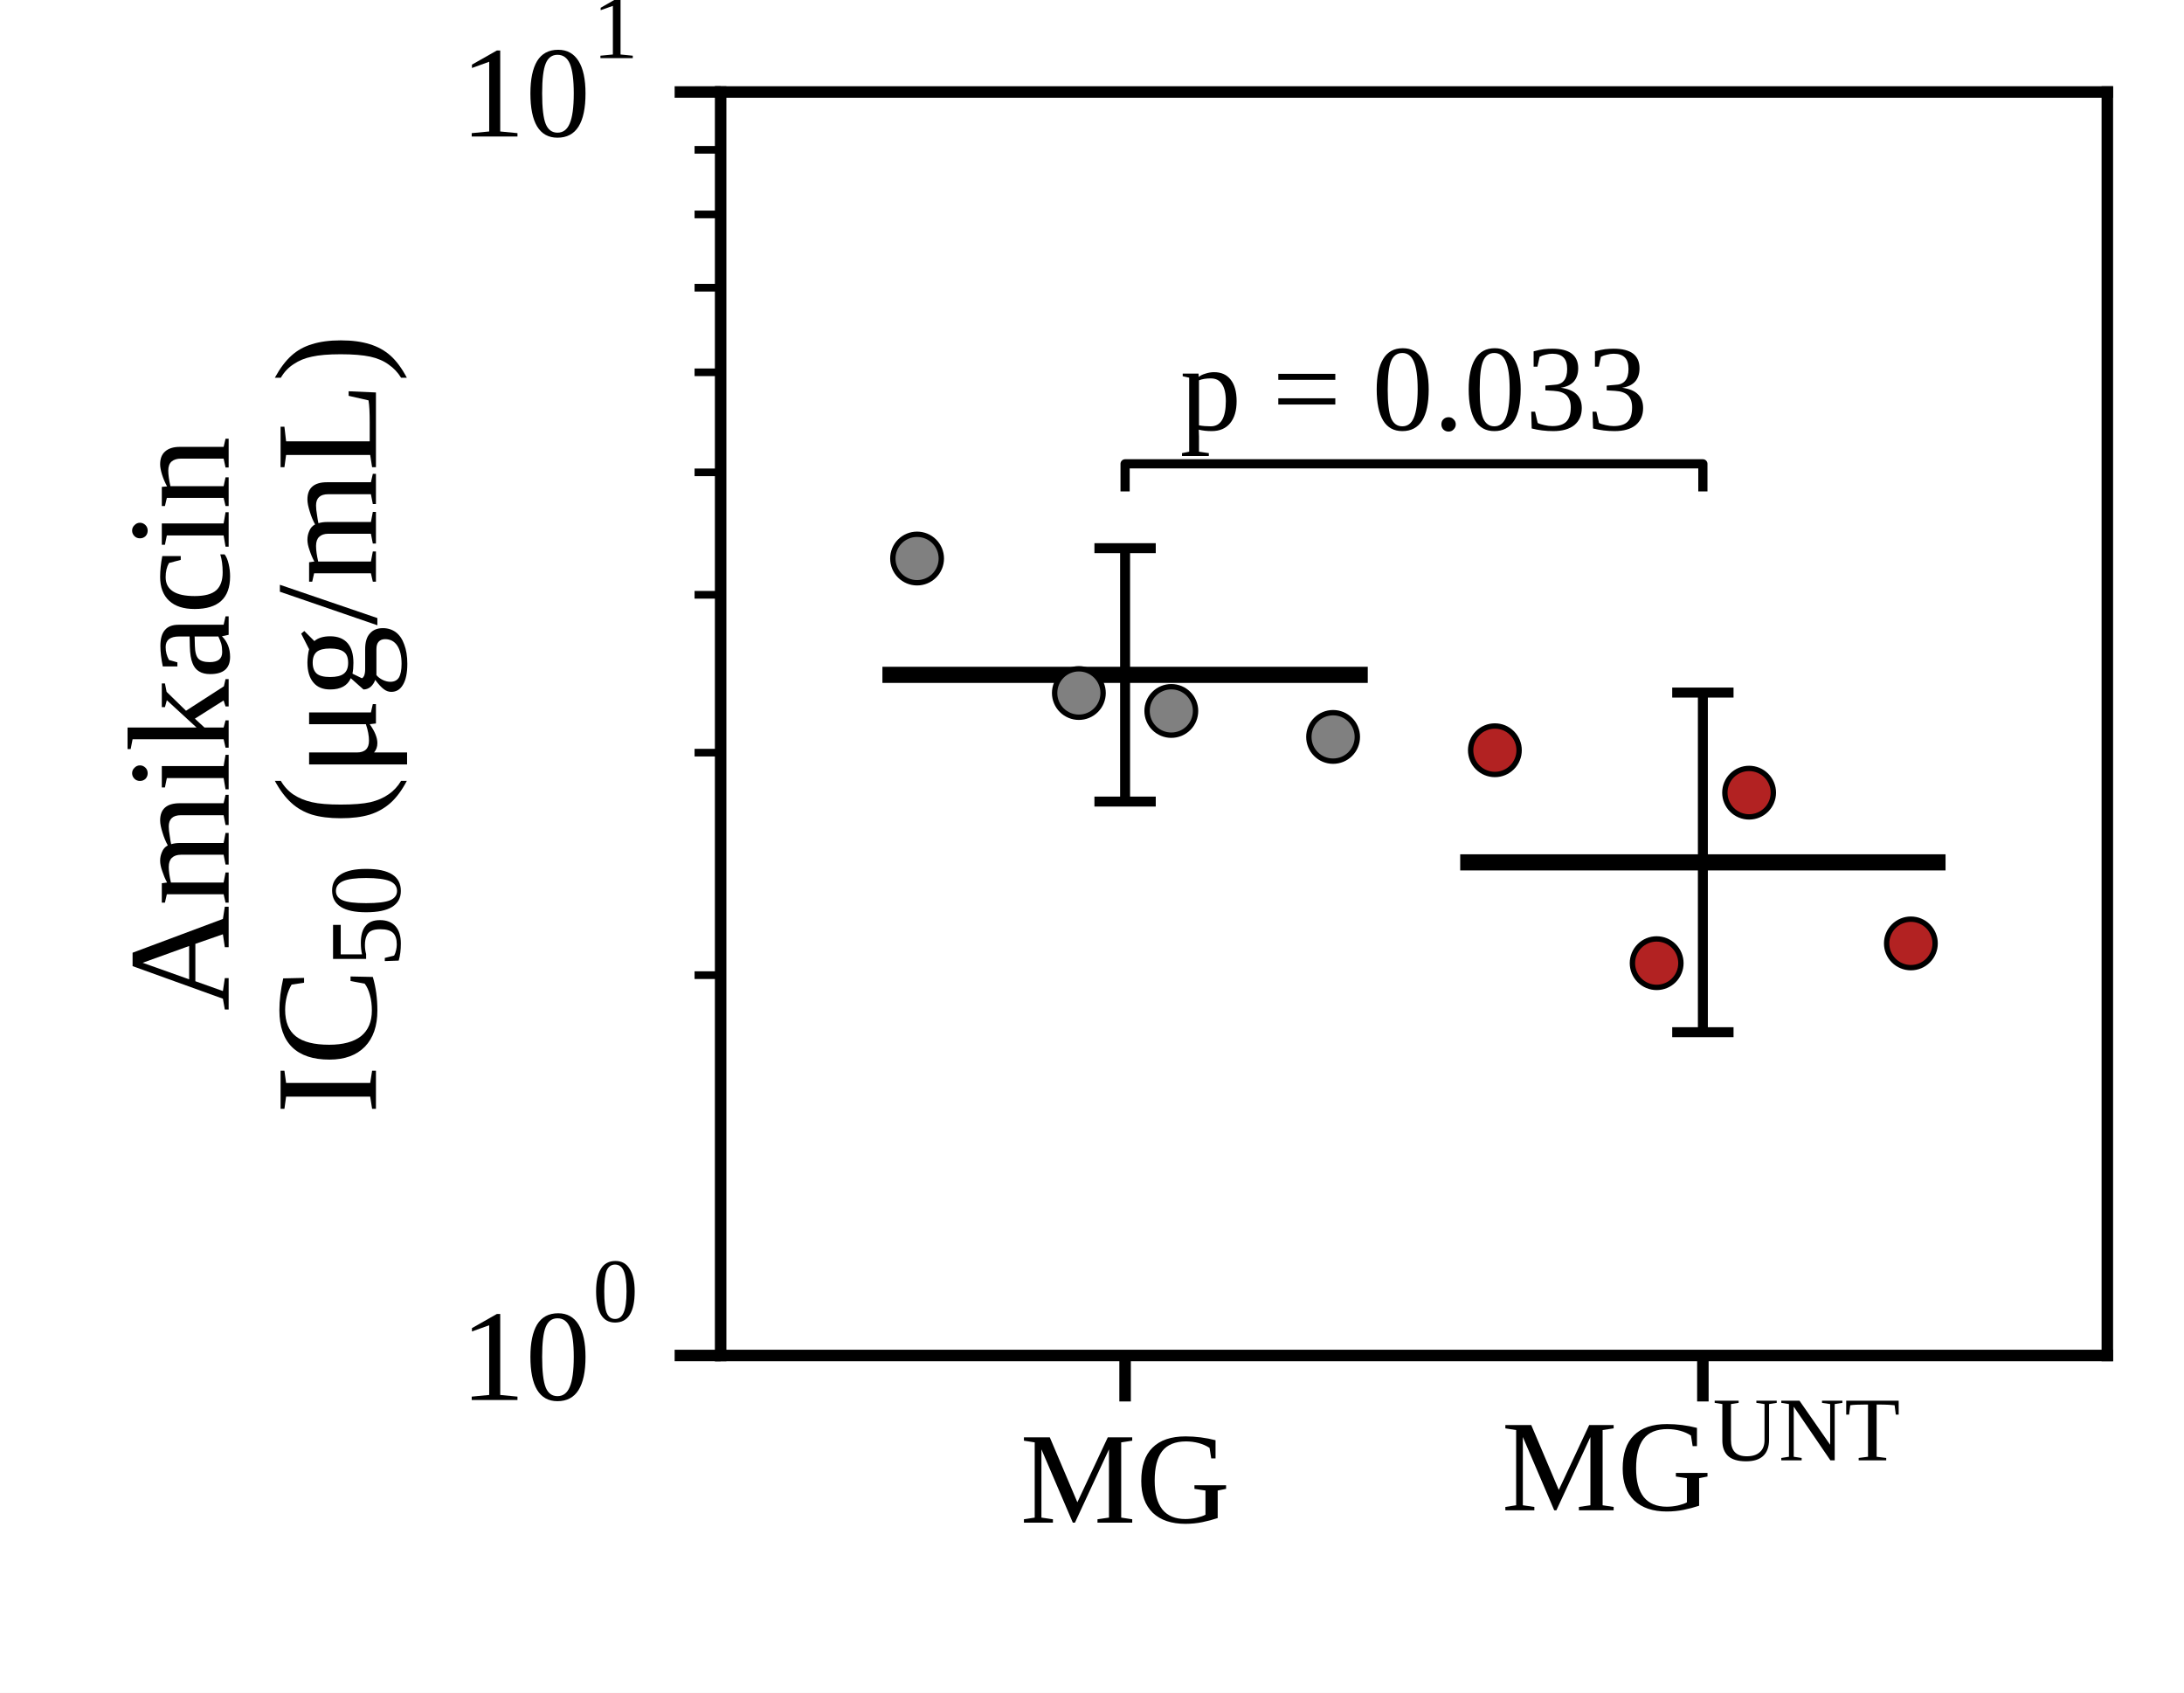
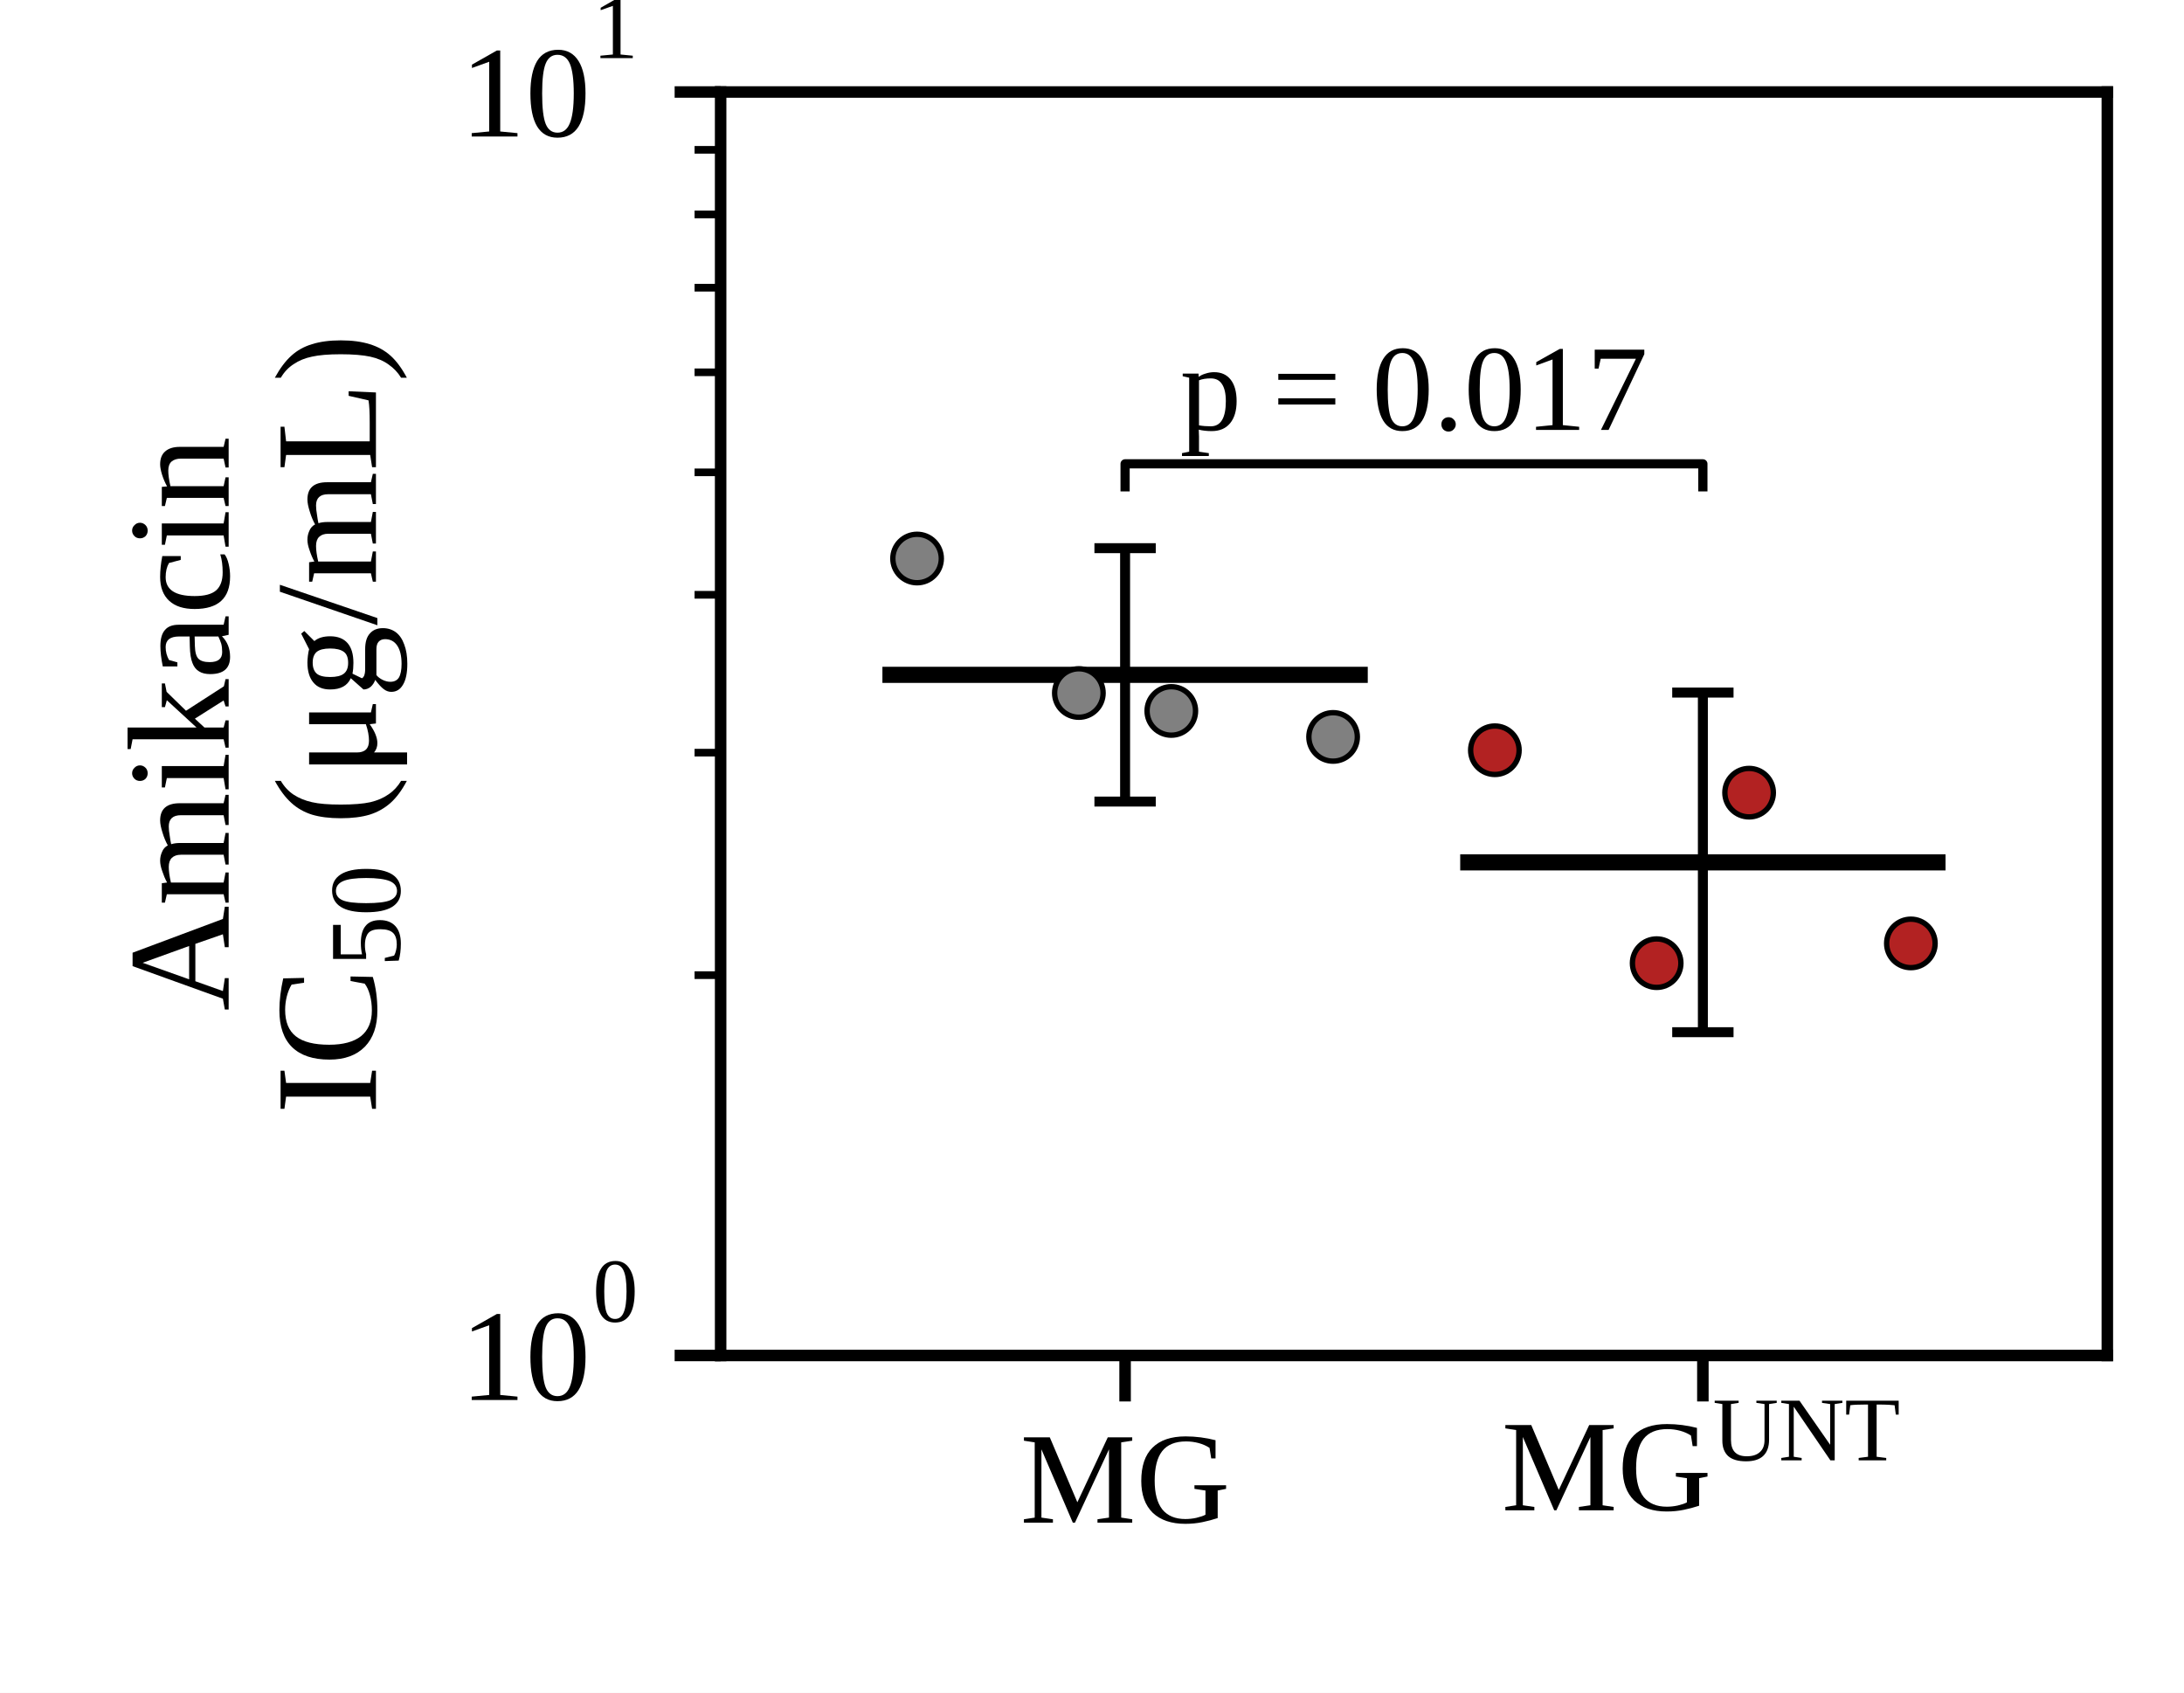
<svg xmlns="http://www.w3.org/2000/svg" xmlns:xlink="http://www.w3.org/1999/xlink" width="142.441pt" height="110.407pt" viewBox="0 0 142.441 110.407" version="1.1">
  <defs>
    <style type="text/css">*{stroke-linejoin: round; stroke-linecap: butt}</style>
  </defs>
  <g id="figure_1">
    <g id="patch_1">
      <path d="M 0 110.407  L 142.441 110.407  L 142.441 0  L 0 0  z " style="fill: #ffffff" />
    </g>
    <g id="axes_1">
      <g id="patch_2">
        <path d="M 47 88.407  L 137.441 88.407  L 137.441 6  L 47 6  z " style="fill: #ffffff" />
      </g>
      <g id="matplotlib.axis_1">
        <g id="xtick_1">
          <g id="line2d_1">
            <defs>
-               <path id="m7d3516fa52" d="M 0 0  L 0 3  " style="stroke: #000000; stroke-width: 0.75" />
+               <path id="m18024ea855" d="M 0 0  L 0 3  " style="stroke: #000000; stroke-width: 0.75" />
            </defs>
            <g>
-               <use xlink:href="#m7d3516fa52" x="73.379" y="88.407" style="stroke: #000000; stroke-width: 0.75" />
+               <use xlink:href="#m18024ea855" x="73.379" y="88.407" style="stroke: #000000; stroke-width: 0.75" />
            </g>
          </g>
          <g id="text_1">
            <text style="font-size: 8.5px; font-family: 'Times New Roman'; text-anchor: middle" x="73.379" y="99.309" transform="rotate(-0 73.37861 99.30899)">MG</text>
          </g>
        </g>
        <g id="xtick_2">
          <g id="line2d_2">
            <g>
-               <use xlink:href="#m7d3516fa52" x="111.062" y="88.407" style="stroke: #000000; stroke-width: 0.75" />
+               <use xlink:href="#m18024ea855" x="111.062" y="88.407" style="stroke: #000000; stroke-width: 0.75" />
            </g>
          </g>
          <g id="text_2">
            <g transform="translate(97.92983 99.30899)">
              <text>
                <tspan x="0" y="-0.803" style="font-size: 8.5px; font-family: 'Times New Roman'">M</tspan>
                <tspan x="7.558" y="-0.803" style="font-size: 8.5px; font-family: 'Times New Roman'">G</tspan>
                <tspan x="13.778" y="-4.062" style="font-size: 5.95px; font-family: 'Times New Roman'">U</tspan>
                <tspan x="18.075" y="-4.062" style="font-size: 5.95px; font-family: 'Times New Roman'">N</tspan>
                <tspan x="22.372" y="-4.062" style="font-size: 5.95px; font-family: 'Times New Roman'">T</tspan>
              </text>
            </g>
          </g>
        </g>
      </g>
      <g id="matplotlib.axis_2">
        <g id="ytick_1">
          <g id="line2d_3">
            <defs>
-               <path id="m3b9ec48ab9" d="M 0 0  L -3 0  " style="stroke: #000000; stroke-width: 0.75" />
+               <path id="mf9720053bf" d="M 0 0  L -3 0  " style="stroke: #000000; stroke-width: 0.75" />
            </defs>
            <g>
-               <use xlink:href="#m3b9ec48ab9" x="47" y="88.407" style="stroke: #000000; stroke-width: 0.75" />
+               <use xlink:href="#mf9720053bf" x="47" y="88.407" style="stroke: #000000; stroke-width: 0.75" />
            </g>
          </g>
          <g id="text_3">
            <g transform="translate(30.015 92.1727)">
              <text>
                <tspan x="0" y="-0.865" style="font-size: 8.5px; font-family: 'Times New Roman'">1</tspan>
                <tspan x="4.25" y="-0.865" style="font-size: 8.5px; font-family: 'Times New Roman'">0</tspan>
                <tspan x="8.628" y="-5.975" style="font-size: 5.95px; font-family: 'Times New Roman'">0</tspan>
              </text>
            </g>
          </g>
        </g>
        <g id="ytick_2">
          <g id="line2d_4">
            <g>
-               <use xlink:href="#m3b9ec48ab9" x="47" y="6" style="stroke: #000000; stroke-width: 0.75" />
+               <use xlink:href="#mf9720053bf" x="47" y="6" style="stroke: #000000; stroke-width: 0.75" />
            </g>
          </g>
          <g id="text_4">
            <g transform="translate(30.015 9.765898)">
              <text>
                <tspan x="0" y="-0.865" style="font-size: 8.5px; font-family: 'Times New Roman'">1</tspan>
                <tspan x="4.25" y="-0.865" style="font-size: 8.5px; font-family: 'Times New Roman'">0</tspan>
                <tspan x="8.628" y="-5.975" style="font-size: 5.95px; font-family: 'Times New Roman'">1</tspan>
              </text>
            </g>
          </g>
        </g>
        <g id="ytick_3">
          <g id="line2d_5">
            <defs>
-               <path id="m9c360d633c" d="M 0 0  L -1.7 0  " style="stroke: #000000; stroke-width: 0.5" />
+               <path id="m1c7f808f4c" d="M 0 0  L -1.7 0  " style="stroke: #000000; stroke-width: 0.5" />
            </defs>
            <g>
-               <use xlink:href="#m9c360d633c" x="47" y="63.6" style="stroke: #000000; stroke-width: 0.5" />
+               <use xlink:href="#m1c7f808f4c" x="47" y="63.6" style="stroke: #000000; stroke-width: 0.5" />
            </g>
          </g>
        </g>
        <g id="ytick_4">
          <g id="line2d_6">
            <g>
-               <use xlink:href="#m9c360d633c" x="47" y="49.089" style="stroke: #000000; stroke-width: 0.5" />
+               <use xlink:href="#m1c7f808f4c" x="47" y="49.089" style="stroke: #000000; stroke-width: 0.5" />
            </g>
          </g>
        </g>
        <g id="ytick_5">
          <g id="line2d_7">
            <g>
-               <use xlink:href="#m9c360d633c" x="47" y="38.793" style="stroke: #000000; stroke-width: 0.5" />
+               <use xlink:href="#m1c7f808f4c" x="47" y="38.793" style="stroke: #000000; stroke-width: 0.5" />
            </g>
          </g>
        </g>
        <g id="ytick_6">
          <g id="line2d_8">
            <g>
-               <use xlink:href="#m9c360d633c" x="47" y="30.807" style="stroke: #000000; stroke-width: 0.5" />
+               <use xlink:href="#m1c7f808f4c" x="47" y="30.807" style="stroke: #000000; stroke-width: 0.5" />
            </g>
          </g>
        </g>
        <g id="ytick_7">
          <g id="line2d_9">
            <g>
-               <use xlink:href="#m9c360d633c" x="47" y="24.282" style="stroke: #000000; stroke-width: 0.5" />
+               <use xlink:href="#m1c7f808f4c" x="47" y="24.282" style="stroke: #000000; stroke-width: 0.5" />
            </g>
          </g>
        </g>
        <g id="ytick_8">
          <g id="line2d_10">
            <g>
-               <use xlink:href="#m9c360d633c" x="47" y="18.765" style="stroke: #000000; stroke-width: 0.5" />
+               <use xlink:href="#m1c7f808f4c" x="47" y="18.765" style="stroke: #000000; stroke-width: 0.5" />
            </g>
          </g>
        </g>
        <g id="ytick_9">
          <g id="line2d_11">
            <g>
-               <use xlink:href="#m9c360d633c" x="47" y="13.986" style="stroke: #000000; stroke-width: 0.5" />
+               <use xlink:href="#m1c7f808f4c" x="47" y="13.986" style="stroke: #000000; stroke-width: 0.5" />
            </g>
          </g>
        </g>
        <g id="ytick_10">
          <g id="line2d_12">
            <g>
-               <use xlink:href="#m9c360d633c" x="47" y="9.771" style="stroke: #000000; stroke-width: 0.5" />
+               <use xlink:href="#m1c7f808f4c" x="47" y="9.771" style="stroke: #000000; stroke-width: 0.5" />
            </g>
          </g>
        </g>
        <g id="text_5">
          <text style="font-size: 9.5px; font-family: 'Times New Roman'" transform="translate(14.91289 65.93473) rotate(-90)">Amikacin</text>
          <g transform="translate(24.925 72.6634) rotate(-90)">
            <text>
              <tspan x="0" y="-0.406" style="font-size: 9.5px; font-family: 'Times New Roman'">I</tspan>
              <tspan x="3.164" y="-0.406" style="font-size: 9.5px; font-family: 'Times New Roman'">C</tspan>
              <tspan x="16.501" y="-0.406" style="font-size: 9.5px; font-family: 'Times New Roman'"> </tspan>
              <tspan x="18.876" y="-0.406" style="font-size: 9.5px; font-family: 'Times New Roman'">(</tspan>
              <tspan x="22.04" y="-0.406" style="font-size: 9.5px; font-family: 'Times New Roman'">μ</tspan>
              <tspan x="27.133" y="-0.406" style="font-size: 9.5px; font-family: 'Times New Roman'">g</tspan>
              <tspan x="31.883" y="-0.406" style="font-size: 9.5px; font-family: 'Times New Roman'">/</tspan>
              <tspan x="34.522" y="-0.406" style="font-size: 9.5px; font-family: 'Times New Roman'">m</tspan>
              <tspan x="41.912" y="-0.406" style="font-size: 9.5px; font-family: 'Times New Roman'">L</tspan>
              <tspan x="47.715" y="-0.406" style="font-size: 9.5px; font-family: 'Times New Roman'">)</tspan>
              <tspan x="9.591" y="1.155" style="font-size: 6.65px; font-family: 'Times New Roman'">5</tspan>
              <tspan x="12.916" y="1.155" style="font-size: 6.65px; font-family: 'Times New Roman'">0</tspan>
            </text>
          </g>
        </g>
      </g>
      <g id="line2d_13">
        <path d="M 73.379 31.752  L 73.379 30.252  L 111.062 30.252  L 111.062 31.752  " style="fill: none; stroke: #000000; stroke-width: 0.6; stroke-linecap: square" />
      </g>
      <g id="patch_3">
        <path d="M 47 88.407  L 47 6  " style="fill: none; stroke: #000000; stroke-width: 0.75; stroke-linejoin: miter; stroke-linecap: square" />
      </g>
      <g id="patch_4">
        <path d="M 137.441 88.407  L 137.441 6  " style="fill: none; stroke: #000000; stroke-width: 0.75; stroke-linejoin: miter; stroke-linecap: square" />
      </g>
      <g id="patch_5">
        <path d="M 47 88.407  L 137.441 88.407  " style="fill: none; stroke: #000000; stroke-width: 0.75; stroke-linejoin: miter; stroke-linecap: square" />
      </g>
      <g id="patch_6">
        <path d="M 47 6  L 137.441 6  " style="fill: none; stroke: #000000; stroke-width: 0.75; stroke-linejoin: miter; stroke-linecap: square" />
      </g>
      <g id="text_6">
-         <text style="font-size: 8px; font-family: 'Times New Roman'; text-anchor: middle" x="92.22" y="28.041" transform="rotate(-0 92.22047 28.04052)">p = 0.033</text>
+         <text style="font-size: 8px; font-family: 'Times New Roman'; text-anchor: middle" x="92.22" y="28.041" transform="rotate(-0 92.22047 28.04052)">p = 0.017</text>
      </g>
      <g id="LineCollection_1">
-         <path d="M 57.551 44.015  L 89.206 44.015  " clip-path="url(#p67ecfa9f70)" style="fill: none; stroke: #000000; stroke-width: 1.05" />
+         <path d="M 57.551 44.015  L 89.206 44.015  " clip-path="url(#p5f511c2e5c)" style="fill: none; stroke: #000000; stroke-width: 1.05" />
      </g>
      <g id="LineCollection_2">
-         <path d="M 73.379 52.278  L 73.379 35.752  " clip-path="url(#p67ecfa9f70)" style="fill: none; stroke: #000000; stroke-width: 0.65" />
+         <path d="M 73.379 52.278  L 73.379 35.752  " clip-path="url(#p5f511c2e5c)" style="fill: none; stroke: #000000; stroke-width: 0.65" />
      </g>
      <g id="line2d_14">
        <defs>
-           <path id="m6dd1422e87" d="M 2 0  L -2 -0  " style="stroke: #000000; stroke-width: 0.65" />
+           <path id="m52fccff3ce" d="M 2 0  L -2 -0  " style="stroke: #000000; stroke-width: 0.65" />
        </defs>
-         <g clip-path="url(#p67ecfa9f70)">
-           <use xlink:href="#m6dd1422e87" x="73.379" y="52.278" style="fill: #1f77b4; stroke: #000000; stroke-width: 0.65" />
+         <g clip-path="url(#p5f511c2e5c)">
+           <use xlink:href="#m52fccff3ce" x="73.379" y="52.278" style="fill: #1f77b4; stroke: #000000; stroke-width: 0.65" />
        </g>
      </g>
      <g id="line2d_15">
-         <g clip-path="url(#p67ecfa9f70)">
-           <use xlink:href="#m6dd1422e87" x="73.379" y="35.752" style="fill: #1f77b4; stroke: #000000; stroke-width: 0.65" />
+         <g clip-path="url(#p5f511c2e5c)">
+           <use xlink:href="#m52fccff3ce" x="73.379" y="35.752" style="fill: #1f77b4; stroke: #000000; stroke-width: 0.65" />
        </g>
      </g>
      <g id="LineCollection_3">
-         <path d="M 95.235 56.245  L 126.889 56.245  " clip-path="url(#p67ecfa9f70)" style="fill: none; stroke: #000000; stroke-width: 1.05" />
+         <path d="M 95.235 56.245  L 126.889 56.245  " clip-path="url(#p5f511c2e5c)" style="fill: none; stroke: #000000; stroke-width: 1.05" />
      </g>
      <g id="LineCollection_4">
-         <path d="M 111.062 67.32  L 111.062 45.171  " clip-path="url(#p67ecfa9f70)" style="fill: none; stroke: #000000; stroke-width: 0.65" />
+         <path d="M 111.062 67.32  L 111.062 45.171  " clip-path="url(#p5f511c2e5c)" style="fill: none; stroke: #000000; stroke-width: 0.65" />
      </g>
      <g id="line2d_16">
-         <g clip-path="url(#p67ecfa9f70)">
-           <use xlink:href="#m6dd1422e87" x="111.062" y="67.32" style="fill: #1f77b4; stroke: #000000; stroke-width: 0.65" />
+         <g clip-path="url(#p5f511c2e5c)">
+           <use xlink:href="#m52fccff3ce" x="111.062" y="67.32" style="fill: #1f77b4; stroke: #000000; stroke-width: 0.65" />
        </g>
      </g>
      <g id="line2d_17">
-         <g clip-path="url(#p67ecfa9f70)">
-           <use xlink:href="#m6dd1422e87" x="111.062" y="45.171" style="fill: #1f77b4; stroke: #000000; stroke-width: 0.65" />
+         <g clip-path="url(#p5f511c2e5c)">
+           <use xlink:href="#m52fccff3ce" x="111.062" y="45.171" style="fill: #1f77b4; stroke: #000000; stroke-width: 0.65" />
        </g>
      </g>
      <g id="PathCollection_1">
        <defs>
-           <path id="m1cb4b628ba" d="M 0 1.581  C 0.419 1.581 0.822 1.415 1.118 1.118  C 1.415 0.822 1.581 0.419 1.581 0  C 1.581 -0.419 1.415 -0.822 1.118 -1.118  C 0.822 -1.415 0.419 -1.581 0 -1.581  C -0.419 -1.581 -0.822 -1.415 -1.118 -1.118  C -1.415 -0.822 -1.581 -0.419 -1.581 0  C -1.581 0.419 -1.415 0.822 -1.118 1.118  C -0.822 1.415 -0.419 1.581 0 1.581  z " style="stroke: #000000; stroke-width: 0.35" />
+           <path id="m51844815f2" d="M 0 1.581  C 0.419 1.581 0.822 1.415 1.118 1.118  C 1.415 0.822 1.581 0.419 1.581 0  C 1.581 -0.419 1.415 -0.822 1.118 -1.118  C 0.822 -1.415 0.419 -1.581 0 -1.581  C -0.419 -1.581 -0.822 -1.415 -1.118 -1.118  C -1.415 -0.822 -1.581 -0.419 -1.581 0  C -1.581 0.419 -1.415 0.822 -1.118 1.118  C -0.822 1.415 -0.419 1.581 0 1.581  z " style="stroke: #000000; stroke-width: 0.35" />
        </defs>
-         <g clip-path="url(#p67ecfa9f70)">
-           <use xlink:href="#m1cb4b628ba" x="59.812" y="36.428" style="fill: #808080; stroke: #000000; stroke-width: 0.35" />
-           <use xlink:href="#m1cb4b628ba" x="70.364" y="45.199" style="fill: #808080; stroke: #000000; stroke-width: 0.35" />
-           <use xlink:href="#m1cb4b628ba" x="76.393" y="46.369" style="fill: #808080; stroke: #000000; stroke-width: 0.35" />
-           <use xlink:href="#m1cb4b628ba" x="86.945" y="48.063" style="fill: #808080; stroke: #000000; stroke-width: 0.35" />
+         <g clip-path="url(#p5f511c2e5c)">
+           <use xlink:href="#m51844815f2" x="59.812" y="36.428" style="fill: #808080; stroke: #000000; stroke-width: 0.35" />
+           <use xlink:href="#m51844815f2" x="70.364" y="45.199" style="fill: #808080; stroke: #000000; stroke-width: 0.35" />
+           <use xlink:href="#m51844815f2" x="76.393" y="46.369" style="fill: #808080; stroke: #000000; stroke-width: 0.35" />
+           <use xlink:href="#m51844815f2" x="86.945" y="48.063" style="fill: #808080; stroke: #000000; stroke-width: 0.35" />
        </g>
      </g>
      <g id="PathCollection_2">
        <defs>
-           <path id="mf26d410110" d="M 0 1.581  C 0.419 1.581 0.822 1.415 1.118 1.118  C 1.415 0.822 1.581 0.419 1.581 0  C 1.581 -0.419 1.415 -0.822 1.118 -1.118  C 0.822 -1.415 0.419 -1.581 0 -1.581  C -0.419 -1.581 -0.822 -1.415 -1.118 -1.118  C -1.415 -0.822 -1.581 -0.419 -1.581 0  C -1.581 0.419 -1.415 0.822 -1.118 1.118  C -0.822 1.415 -0.419 1.581 0 1.581  z " style="stroke: #000000; stroke-width: 0.35" />
+           <path id="mf00aafb5f6" d="M 0 1.581  C 0.419 1.581 0.822 1.415 1.118 1.118  C 1.415 0.822 1.581 0.419 1.581 0  C 1.581 -0.419 1.415 -0.822 1.118 -1.118  C 0.822 -1.415 0.419 -1.581 0 -1.581  C -0.419 -1.581 -0.822 -1.415 -1.118 -1.118  C -1.415 -0.822 -1.581 -0.419 -1.581 0  C -1.581 0.419 -1.415 0.822 -1.118 1.118  C -0.822 1.415 -0.419 1.581 0 1.581  z " style="stroke: #000000; stroke-width: 0.35" />
        </defs>
-         <g clip-path="url(#p67ecfa9f70)">
-           <use xlink:href="#mf26d410110" x="97.496" y="48.932" style="fill: #b22222; stroke: #000000; stroke-width: 0.35" />
-           <use xlink:href="#mf26d410110" x="108.048" y="62.819" style="fill: #b22222; stroke: #000000; stroke-width: 0.35" />
-           <use xlink:href="#mf26d410110" x="114.077" y="51.699" style="fill: #b22222; stroke: #000000; stroke-width: 0.35" />
-           <use xlink:href="#mf26d410110" x="124.628" y="61.531" style="fill: #b22222; stroke: #000000; stroke-width: 0.35" />
+         <g clip-path="url(#p5f511c2e5c)">
+           <use xlink:href="#mf00aafb5f6" x="97.496" y="48.932" style="fill: #b22222; stroke: #000000; stroke-width: 0.35" />
+           <use xlink:href="#mf00aafb5f6" x="108.048" y="62.819" style="fill: #b22222; stroke: #000000; stroke-width: 0.35" />
+           <use xlink:href="#mf00aafb5f6" x="114.077" y="51.699" style="fill: #b22222; stroke: #000000; stroke-width: 0.35" />
+           <use xlink:href="#mf00aafb5f6" x="124.628" y="61.531" style="fill: #b22222; stroke: #000000; stroke-width: 0.35" />
        </g>
      </g>
    </g>
  </g>
  <defs>
-     <clipPath id="p67ecfa9f70">
+     <clipPath id="p5f511c2e5c">
      <rect x="47" y="6" width="90.441" height="82.407" />
    </clipPath>
  </defs>
</svg>
